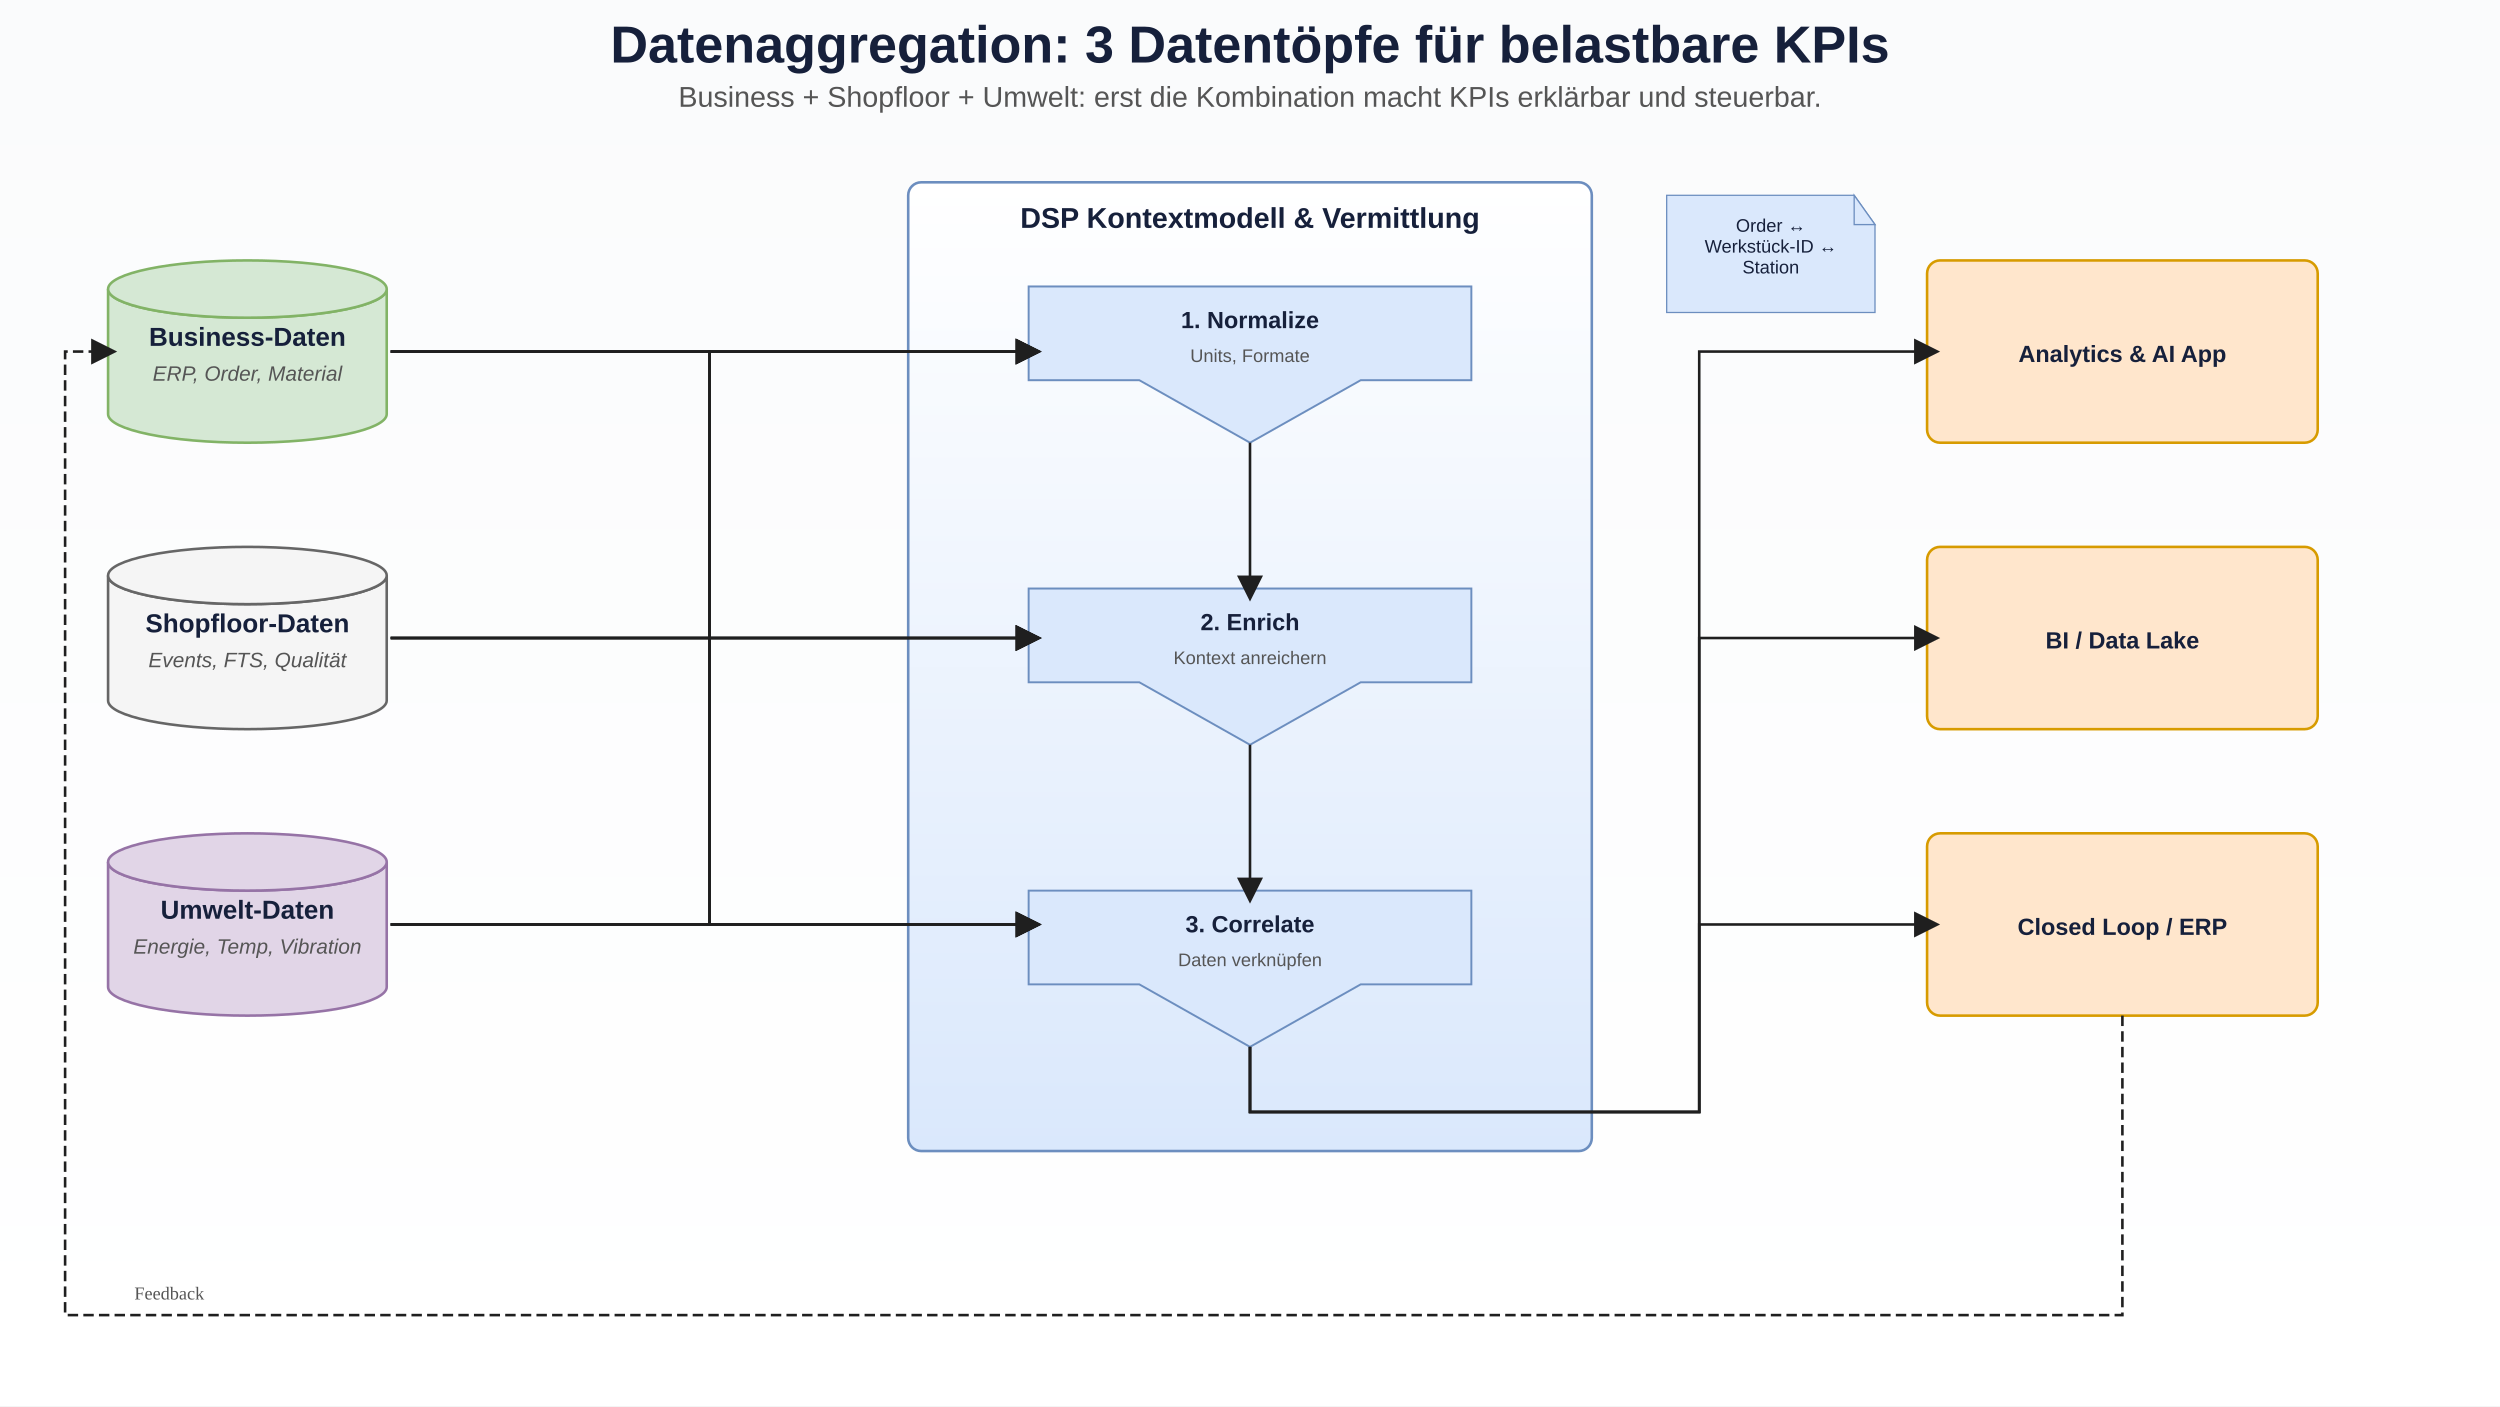
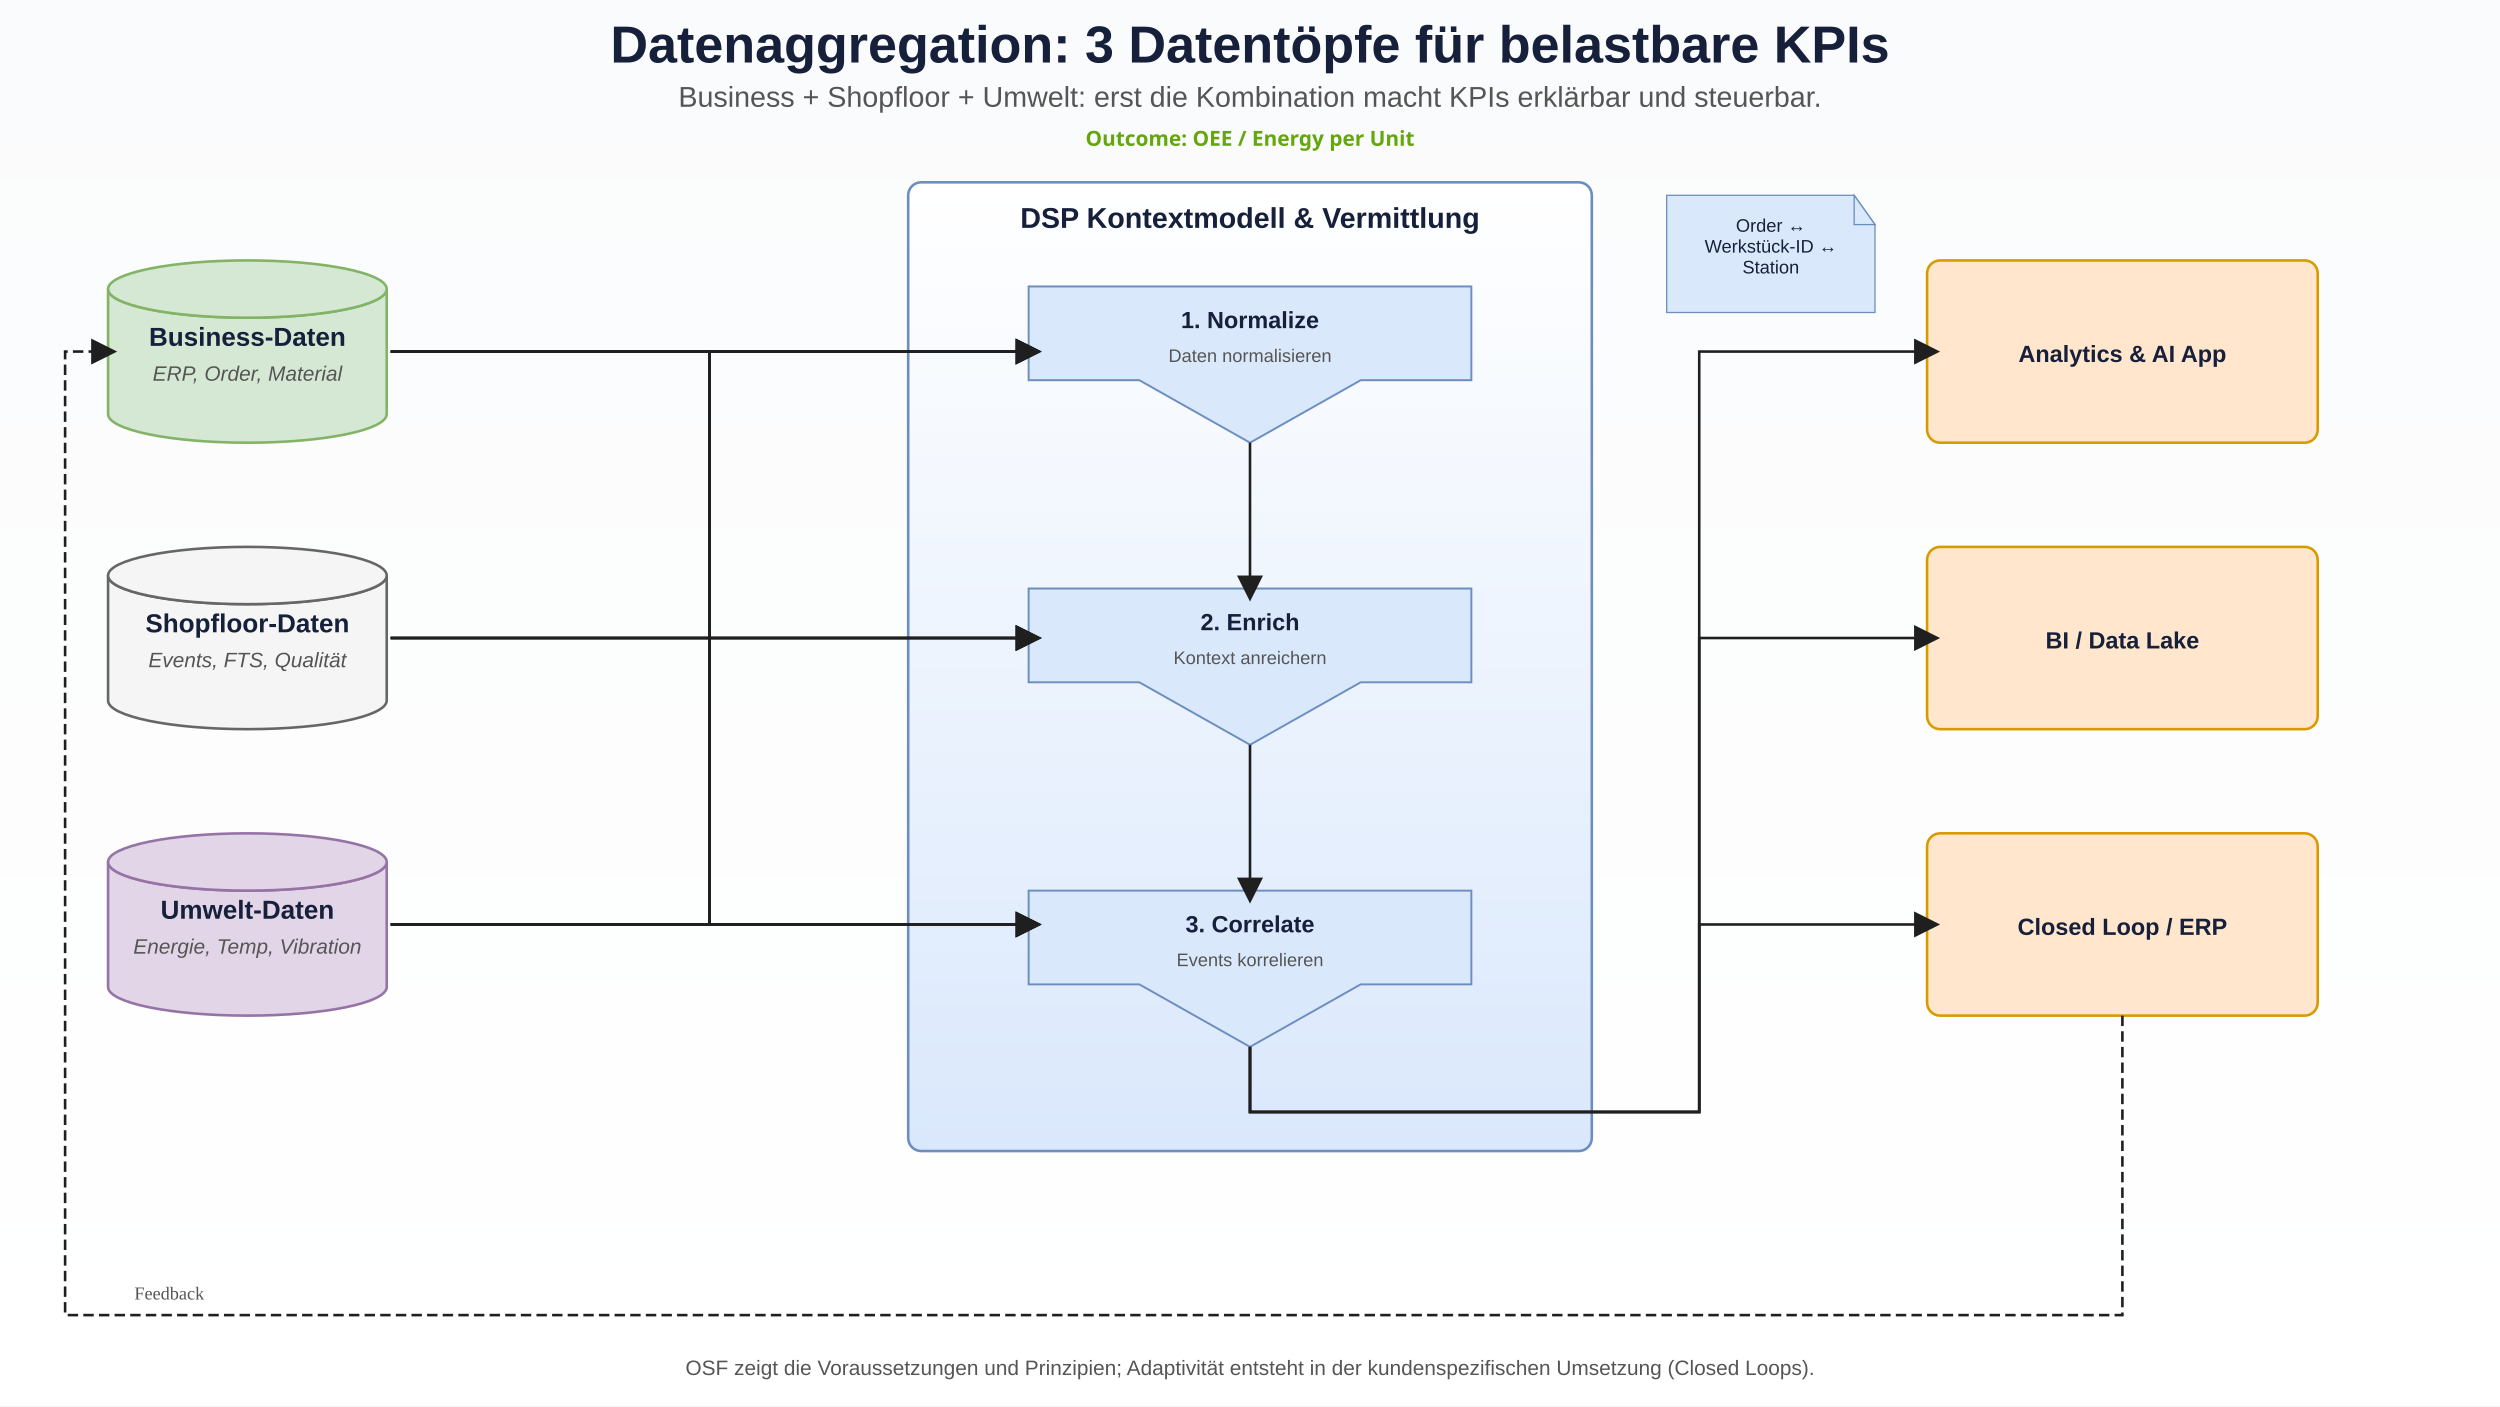
<svg xmlns="http://www.w3.org/2000/svg" width="1920" height="1080" viewBox="0 0 1920 1080">
  <defs>
    <linearGradient id="uc02_bgGrad" x1="0" y1="0" x2="0" y2="1">
      <stop offset="0%" stop-color="#fafbfc" />
      <stop offset="100%" stop-color="#ffffff" />
    </linearGradient>
    <linearGradient id="uc02_dspGrad" x1="0" y1="0" x2="0" y2="1">
      <stop offset="0%" stop-color="#ffffff" />
      <stop offset="100%" stop-color="#dae8fc" />
    </linearGradient>
    <marker id="uc02_arrow" markerWidth="10" markerHeight="10" refX="5" refY="5" orient="auto">
      <polygon points="0,0 10,5 0,10" fill="#1f1f1f" />
    </marker>
    <style>
        .uc02-title { font: 700 40px "Segoe UI",Arial,sans-serif; fill: #16203b; }
        .uc02-subtitle { font: 400 22px "Segoe UI",Arial,sans-serif; fill: #555555; }
        .uc02-panel-title { font: 700 22px "Segoe UI",Arial,sans-serif; fill: #16203b; }
        .uc02-source-title { font: 700 20px "Segoe UI",Arial,sans-serif; fill: #16203b; }
        .uc02-source-sub { font: 400 16px "Segoe UI",Arial,sans-serif; fill: #555555; font-style: italic; }
        .uc02-step-title { font: 700 18px "Segoe UI",Arial,sans-serif; fill: #16203b; }
        .uc02-step-sub { font: 400 14px "Segoe UI",Arial,sans-serif; fill: #555555; }
        .uc02-target { font: 700 18px "Segoe UI",Arial,sans-serif; fill: #16203b; }
        .uc02-note { font: 400 14px "Segoe UI",Arial,sans-serif; fill: #16203b; }
        .uc02-footer { font: 400 16px "Segoe UI",Arial,sans-serif; fill: #555555; }
      </style>
  </defs>
  <g id="uc02_root">
    <rect x="0" y="0" width="1920" height="1080" fill="url(#uc02_bgGrad)" />
    <g id="uc02_title">
      <text x="960" y="48" text-anchor="middle" class="uc02-title">Datenaggregation: 3 Datentöpfe für belastbare KPIs</text>
    </g>
    <g id="uc02_subtitle">
      <text x="960" y="82" text-anchor="middle" class="uc02-subtitle">Business + Shopfloor + Umwelt: erst die Kombination macht KPIs erklärbar und steuerbar.</text>
    </g>
+     <g id="uc02_outcome">
+       <text x="960" y="112" text-anchor="middle" font-family="Segoe UI" font-weight="600" font-size="16" fill="#64a70b">Outcome: OEE / Energy per Unit</text>
+     </g>
+     <g id="uc02_footer">
+       <text x="960" y="1056" text-anchor="middle" class="uc02-footer">OSF zeigt die Voraussetzungen und Prinzipien; Adaptivität entsteht in der kundenspezifischen Umsetzung (Closed Loops).</text>
+     </g>
    <g id="uc02_col_sources">
      <g id="uc02_src_business">
        <path d="M 83 222 A 107 22 0 0 0 297 222 L 297 318 A 107 22 0 0 1 83 318 Z" fill="#d5e8d4" stroke="#82b366" stroke-width="2" />
        <ellipse cx="190" cy="222" rx="107" ry="22" fill="#d5e8d4" stroke="#82b366" stroke-width="2" />
        <text x="190" y="265.6" text-anchor="middle" class="uc02-source-title">Business-Daten</text>
        <text x="190" y="292.4" text-anchor="middle" class="uc02-source-sub">ERP, Order, Material</text>
      </g>
      <g id="uc02_src_shopfloor">
        <path d="M 83 442 A 107 22 0 0 0 297 442 L 297 538 A 107 22 0 0 1 83 538 Z" fill="#f5f5f5" stroke="#666666" stroke-width="2" />
        <ellipse cx="190" cy="442" rx="107" ry="22" fill="#f5f5f5" stroke="#666666" stroke-width="2" />
        <text x="190" y="485.6" text-anchor="middle" class="uc02-source-title">Shopfloor-Daten</text>
        <text x="190" y="512.4" text-anchor="middle" class="uc02-source-sub">Events, FTS, Qualität</text>
      </g>
      <g id="uc02_src_env">
        <path d="M 83 662 A 107 22 0 0 0 297 662 L 297 758 A 107 22 0 0 1 83 758 Z" fill="#e1d5e7" stroke="#9673a6" stroke-width="2" />
        <ellipse cx="190" cy="662" rx="107" ry="22" fill="#e1d5e7" stroke="#9673a6" stroke-width="2" />
        <text x="190" y="705.6" text-anchor="middle" class="uc02-source-title">Umwelt-Daten</text>
        <text x="190" y="732.4" text-anchor="middle" class="uc02-source-sub">Energie, Temp, Vibration</text>
      </g>
    </g>
    <g id="uc02_container_dsp">
      <rect id="uc02_container_dsp_rect" x="697.5" y="140" width="525" height="744" rx="10" fill="url(#uc02_dspGrad)" stroke="#6c8ebf" stroke-width="2" />
      <text x="960" y="175" text-anchor="middle" class="uc02-panel-title">DSP Kontextmodell &amp; Vermittlung</text>
      <g id="uc02_step_normalize">
        <path d="M 790 220 L 1130 220 L 1130 292 L 1045 292 L 960 340 L 875 292 L 790 292 Z" fill="#dae8fc" stroke="#6c8ebf" stroke-width="1.5" />
        <text x="960" y="252" text-anchor="middle" class="uc02-step-title">1. Normalize</text>
-         <text x="960" y="278" text-anchor="middle" class="uc02-step-sub">Units, Formate</text>
+         <text x="960" y="278" text-anchor="middle" class="uc02-step-sub">Daten normalisieren</text>
      </g>
      <g id="uc02_step_enrich">
        <path d="M 790 452 L 1130 452 L 1130 524 L 1045 524 L 960 572 L 875 524 L 790 524 Z" fill="#dae8fc" stroke="#6c8ebf" stroke-width="1.5" />
        <text x="960" y="484" text-anchor="middle" class="uc02-step-title">2. Enrich</text>
        <text x="960" y="510" text-anchor="middle" class="uc02-step-sub">Kontext anreichern</text>
      </g>
      <g id="uc02_step_correlate">
        <path d="M 790 684 L 1130 684 L 1130 756 L 1045 756 L 960 804 L 875 756 L 790 756 Z" fill="#dae8fc" stroke="#6c8ebf" stroke-width="1.5" />
        <text x="960" y="716" text-anchor="middle" class="uc02-step-title">3. Correlate</text>
-         <text x="960" y="742" text-anchor="middle" class="uc02-step-sub">Daten verknüpfen</text>
+         <text x="960" y="742" text-anchor="middle" class="uc02-step-sub">Events korrelieren</text>
      </g>
    </g>
    <g id="uc02_note_context">
      <path d="M 1280 150 L 1424 150 L 1440 172.5 L 1440 240 L 1280 240 Z" fill="#dae8fc" stroke="#6c8ebf" stroke-width="1" />
      <path d="M 1424 150 L 1424 172.5 L 1440 172.5 Z" fill="#dae8fc" stroke="#6c8ebf" stroke-width="1" />
      <text x="1360" y="178" text-anchor="middle" class="uc02-note">Order ↔</text>
      <text x="1360" y="194" text-anchor="middle" class="uc02-note">Werkstück-ID ↔</text>
      <text x="1360" y="210" text-anchor="middle" class="uc02-note">Station</text>
    </g>
    <g id="uc02_col_targets">
      <g id="uc02_tgt_analytics">
        <rect x="1480" y="200" width="300" height="140" rx="10" ry="10" fill="#ffe6cc" stroke="#d79b00" stroke-width="2" />
        <text x="1630" y="278" text-anchor="middle" class="uc02-target">Analytics &amp; AI App</text>
      </g>
      <g id="uc02_tgt_bi">
        <rect x="1480" y="420" width="300" height="140" rx="10" ry="10" fill="#ffe6cc" stroke="#d79b00" stroke-width="2" />
        <text x="1630" y="498" text-anchor="middle" class="uc02-target">BI / Data Lake</text>
      </g>
      <g id="uc02_tgt_closed_loop">
        <rect x="1480" y="640" width="300" height="140" rx="10" ry="10" fill="#ffe6cc" stroke="#d79b00" stroke-width="2" />
        <text x="1630" y="718" text-anchor="middle" class="uc02-target">Closed Loop / ERP</text>
      </g>
    </g>
    <g id="uc02_connections">
      <path id="uc02_conn_business_norm" d="M 300 270 L 790 270" stroke="#1f1f1f" stroke-width="2" fill="none" marker-end="url(#uc02_arrow)" />
      <path id="uc02_conn_business_enrich" d="M 300 270 L 545 270 L 545 490 L 790 490" stroke="#1f1f1f" stroke-width="2" fill="none" marker-end="url(#uc02_arrow)" />
      <path id="uc02_conn_business_corr" d="M 300 270 L 545 270 L 545 710 L 790 710" stroke="#1f1f1f" stroke-width="2" fill="none" marker-end="url(#uc02_arrow)" />
      <path id="uc02_conn_shopfloor_norm" d="M 300 490 L 545 490 L 545 270 L 790 270" stroke="#1f1f1f" stroke-width="2" fill="none" marker-end="url(#uc02_arrow)" />
      <path id="uc02_conn_shopfloor_enrich" d="M 300 490 L 790 490" stroke="#1f1f1f" stroke-width="2" fill="none" marker-end="url(#uc02_arrow)" />
      <path id="uc02_conn_shopfloor_corr" d="M 300 490 L 545 490 L 545 710 L 790 710" stroke="#1f1f1f" stroke-width="2" fill="none" marker-end="url(#uc02_arrow)" />
      <path id="uc02_conn_env_norm" d="M 300 710 L 545 710 L 545 270 L 790 270" stroke="#1f1f1f" stroke-width="2" fill="none" marker-end="url(#uc02_arrow)" />
      <path id="uc02_conn_env_enrich" d="M 300 710 L 545 710 L 545 490 L 790 490" stroke="#1f1f1f" stroke-width="2" fill="none" marker-end="url(#uc02_arrow)" />
      <path id="uc02_conn_env_corr" d="M 300 710 L 790 710" stroke="#1f1f1f" stroke-width="2" fill="none" marker-end="url(#uc02_arrow)" />
      <line id="uc02_conn_norm_enrich" x1="960" y1="340" x2="960" y2="452" stroke="#1f1f1f" stroke-width="2" marker-end="url(#uc02_arrow)" />
      <line id="uc02_conn_enrich_corr" x1="960" y1="572" x2="960" y2="684" stroke="#1f1f1f" stroke-width="2" marker-end="url(#uc02_arrow)" />
      <path id="uc02_conn_corr_analytics" d="M 960 804 L 960 854 L 1305 854 L 1305 270 L 1480 270" stroke="#1f1f1f" stroke-width="2" fill="none" marker-end="url(#uc02_arrow)" />
      <path id="uc02_conn_corr_bi" d="M 960 804 L 960 854 L 1305 854 L 1305 490 L 1480 490" stroke="#1f1f1f" stroke-width="2" fill="none" marker-end="url(#uc02_arrow)" />
      <path id="uc02_conn_corr_closed" d="M 960 804 L 960 854 L 1305 854 L 1305 710 L 1480 710" stroke="#1f1f1f" stroke-width="2" fill="none" marker-end="url(#uc02_arrow)" />
    </g>
    <g id="uc02_edge_feedback">
      <path d="M 1630 780 L 1630 1010 L 50 1010 L 50 270 L 80 270" stroke="#1f1f1f" stroke-width="2" stroke-dasharray="8 4" fill="none" marker-end="url(#uc02_arrow)" />
      <text x="130" y="998" text-anchor="middle" font-size="14" fill="#555555">Feedback</text>
    </g>
    <g id="uc02_step_description" style="display: none;">
      <rect x="260" y="20" width="1400" height="100" rx="8" ry="8" fill="#64a70b" opacity="0.95" />
      <text id="uc02_step_description_title" x="960" y="48" text-anchor="middle" font-size="24" font-weight="700" fill="#ffffff" />
      <text id="uc02_step_description_text" x="960" y="78" text-anchor="middle" font-size="16" font-weight="400" fill="#ffffff" />
    </g>
  </g>
</svg>
